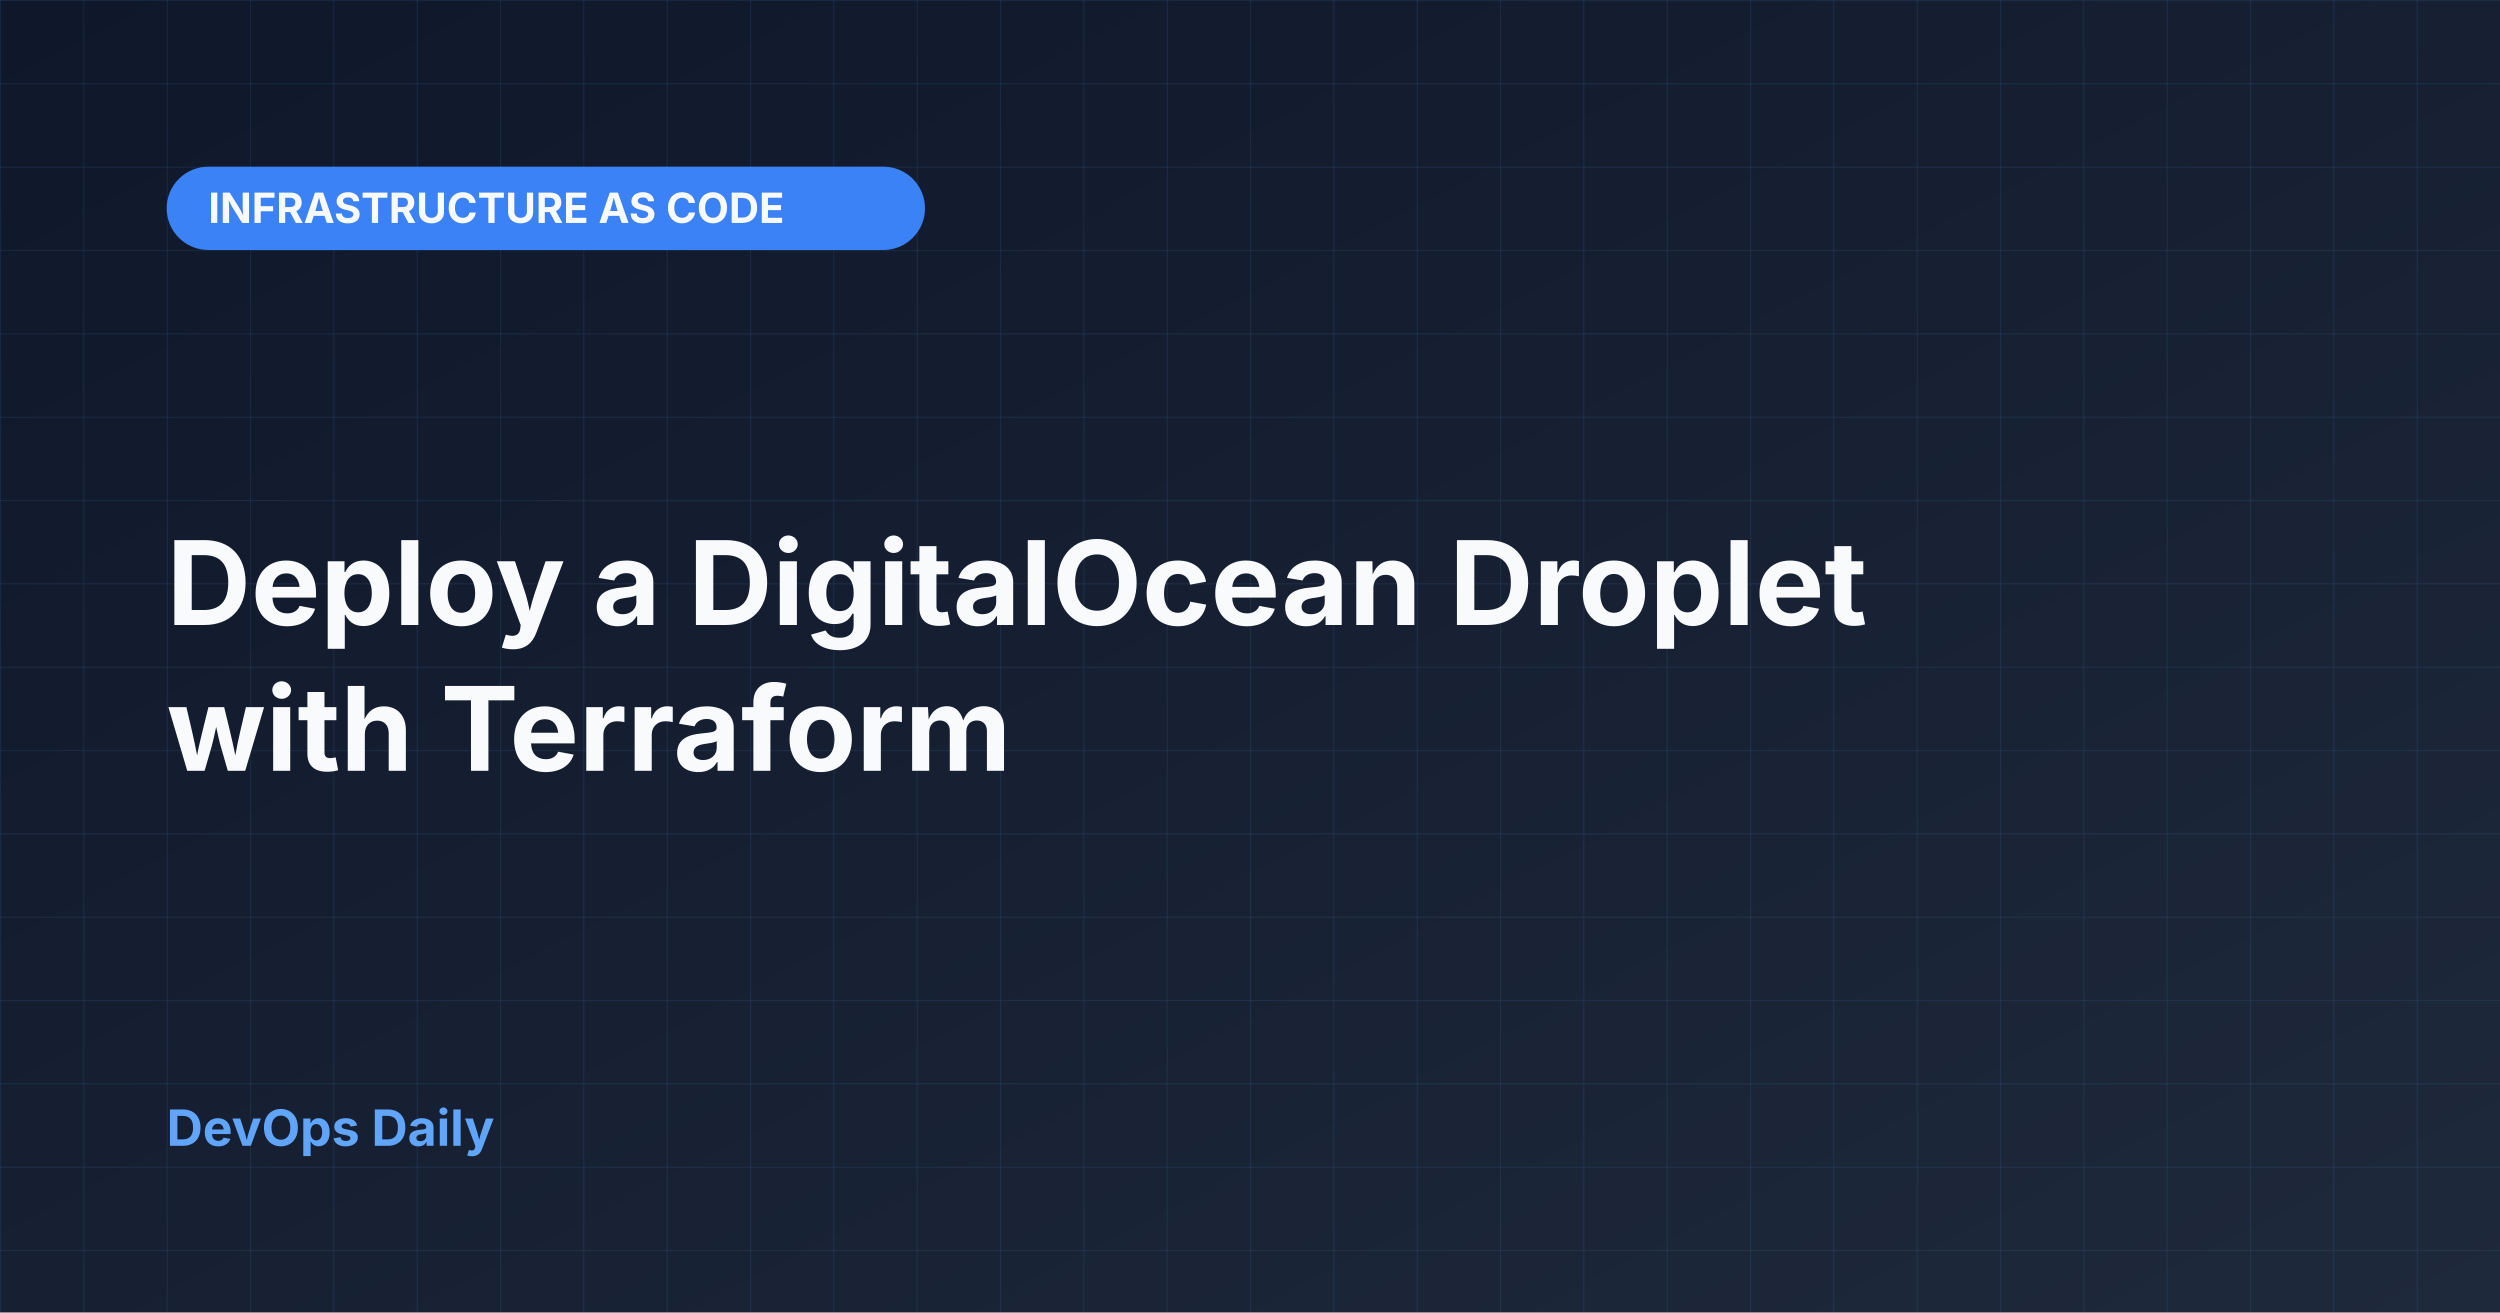
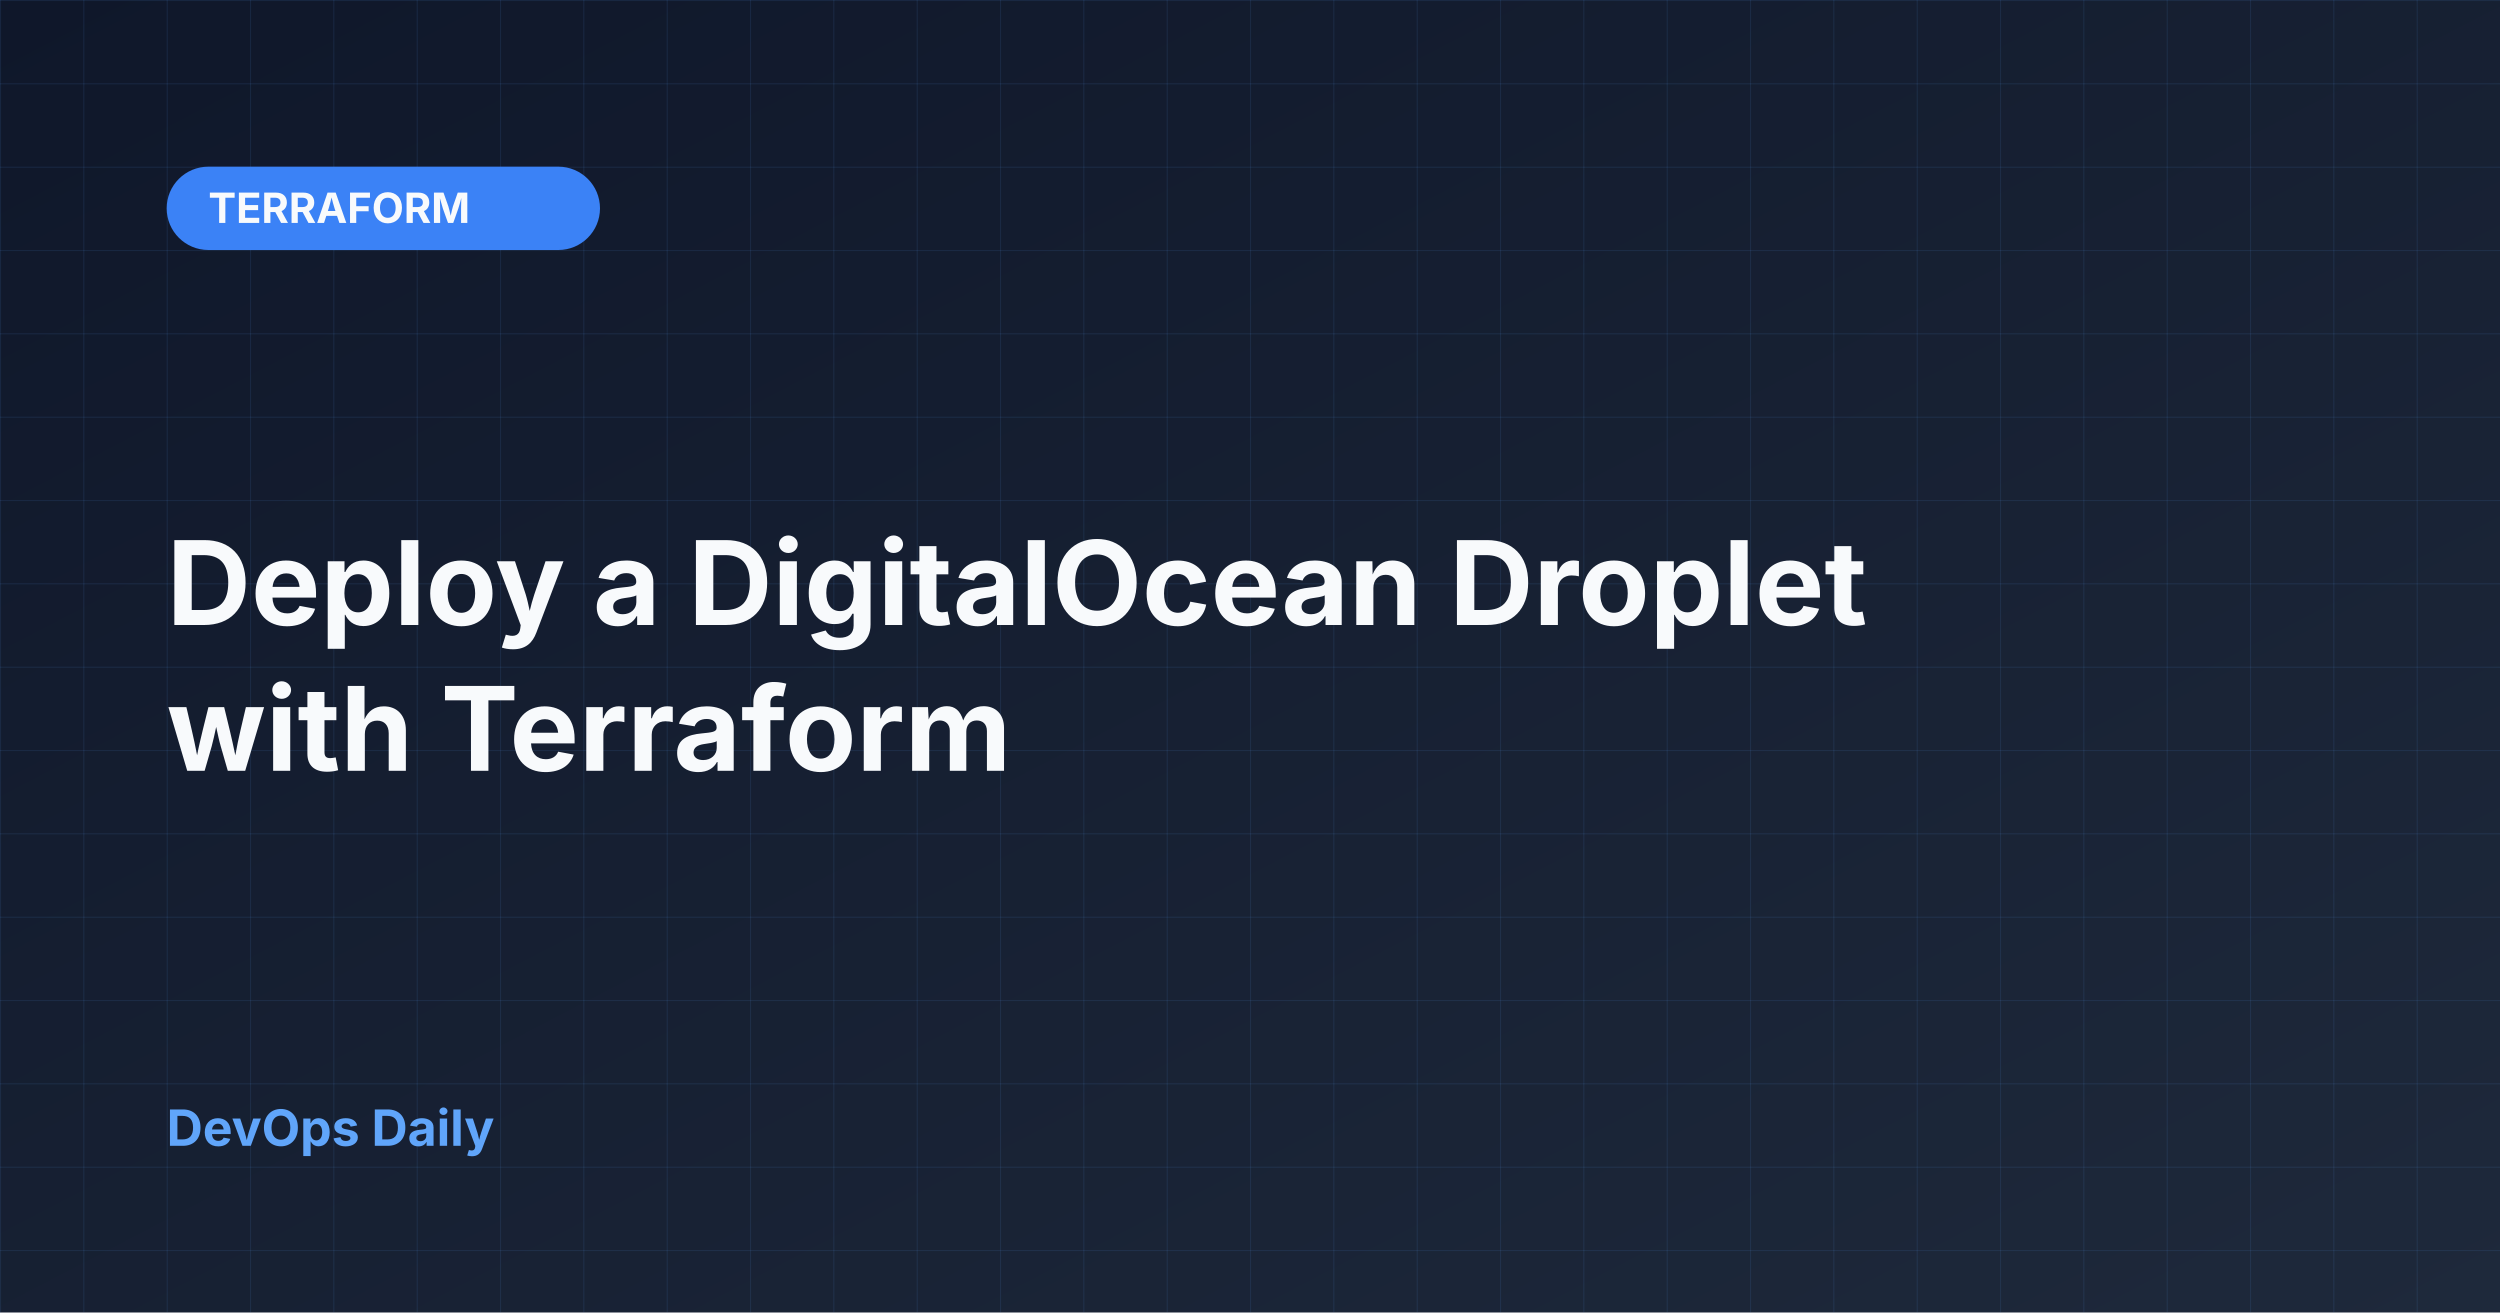
<svg xmlns="http://www.w3.org/2000/svg" width="1200" height="630">
  <defs>
    <linearGradient id="bgGradient" x1="0%" y1="0%" x2="100%" y2="100%">
      <stop offset="0%" style="stop-color:#0f172a;stop-opacity:1" />
      <stop offset="100%" style="stop-color:#1e293b;stop-opacity:1" />
    </linearGradient>
    <pattern id="grid" x="0" y="0" width="40" height="40" patternUnits="userSpaceOnUse">
      <line x1="0" y1="0" x2="0" y2="40" stroke="#60a5fa" stroke-width="1" opacity="0.1" />
      <line x1="0" y1="0" x2="40" y2="0" stroke="#60a5fa" stroke-width="1" opacity="0.1" />
    </pattern>
  </defs>
  <rect width="1200" height="630" fill="url(#bgGradient)" />
  <rect width="1200" height="630" fill="url(#grid)" />
-   <rect x="80" y="80" width="364" height="40" rx="20" fill="#3b82f6" />
-   <text x="100" y="107" font-family="system-ui, -apple-system, sans-serif" font-size="20" font-weight="bold" fill="#f8fafc">INFRASTRUCTURE AS CODE</text>
+   <rect x="80" y="80" width="208" height="40" rx="20" fill="#3b82f6" />
+   <text x="100" y="107" font-family="system-ui, -apple-system, sans-serif" font-size="20" font-weight="bold" fill="#f8fafc">TERRAFORM</text>
  <text x="80" y="300" font-family="system-ui, -apple-system, sans-serif" font-size="56" font-weight="bold" fill="#f8fafc">Deploy a DigitalOcean Droplet</text>
  <text x="80" y="370" font-family="system-ui, -apple-system, sans-serif" font-size="56" font-weight="bold" fill="#f8fafc">with Terraform</text>
  <text x="80" y="550" font-family="system-ui, -apple-system, sans-serif" font-size="24" font-weight="bold" fill="#60a5fa">DevOps Daily</text>
</svg>
